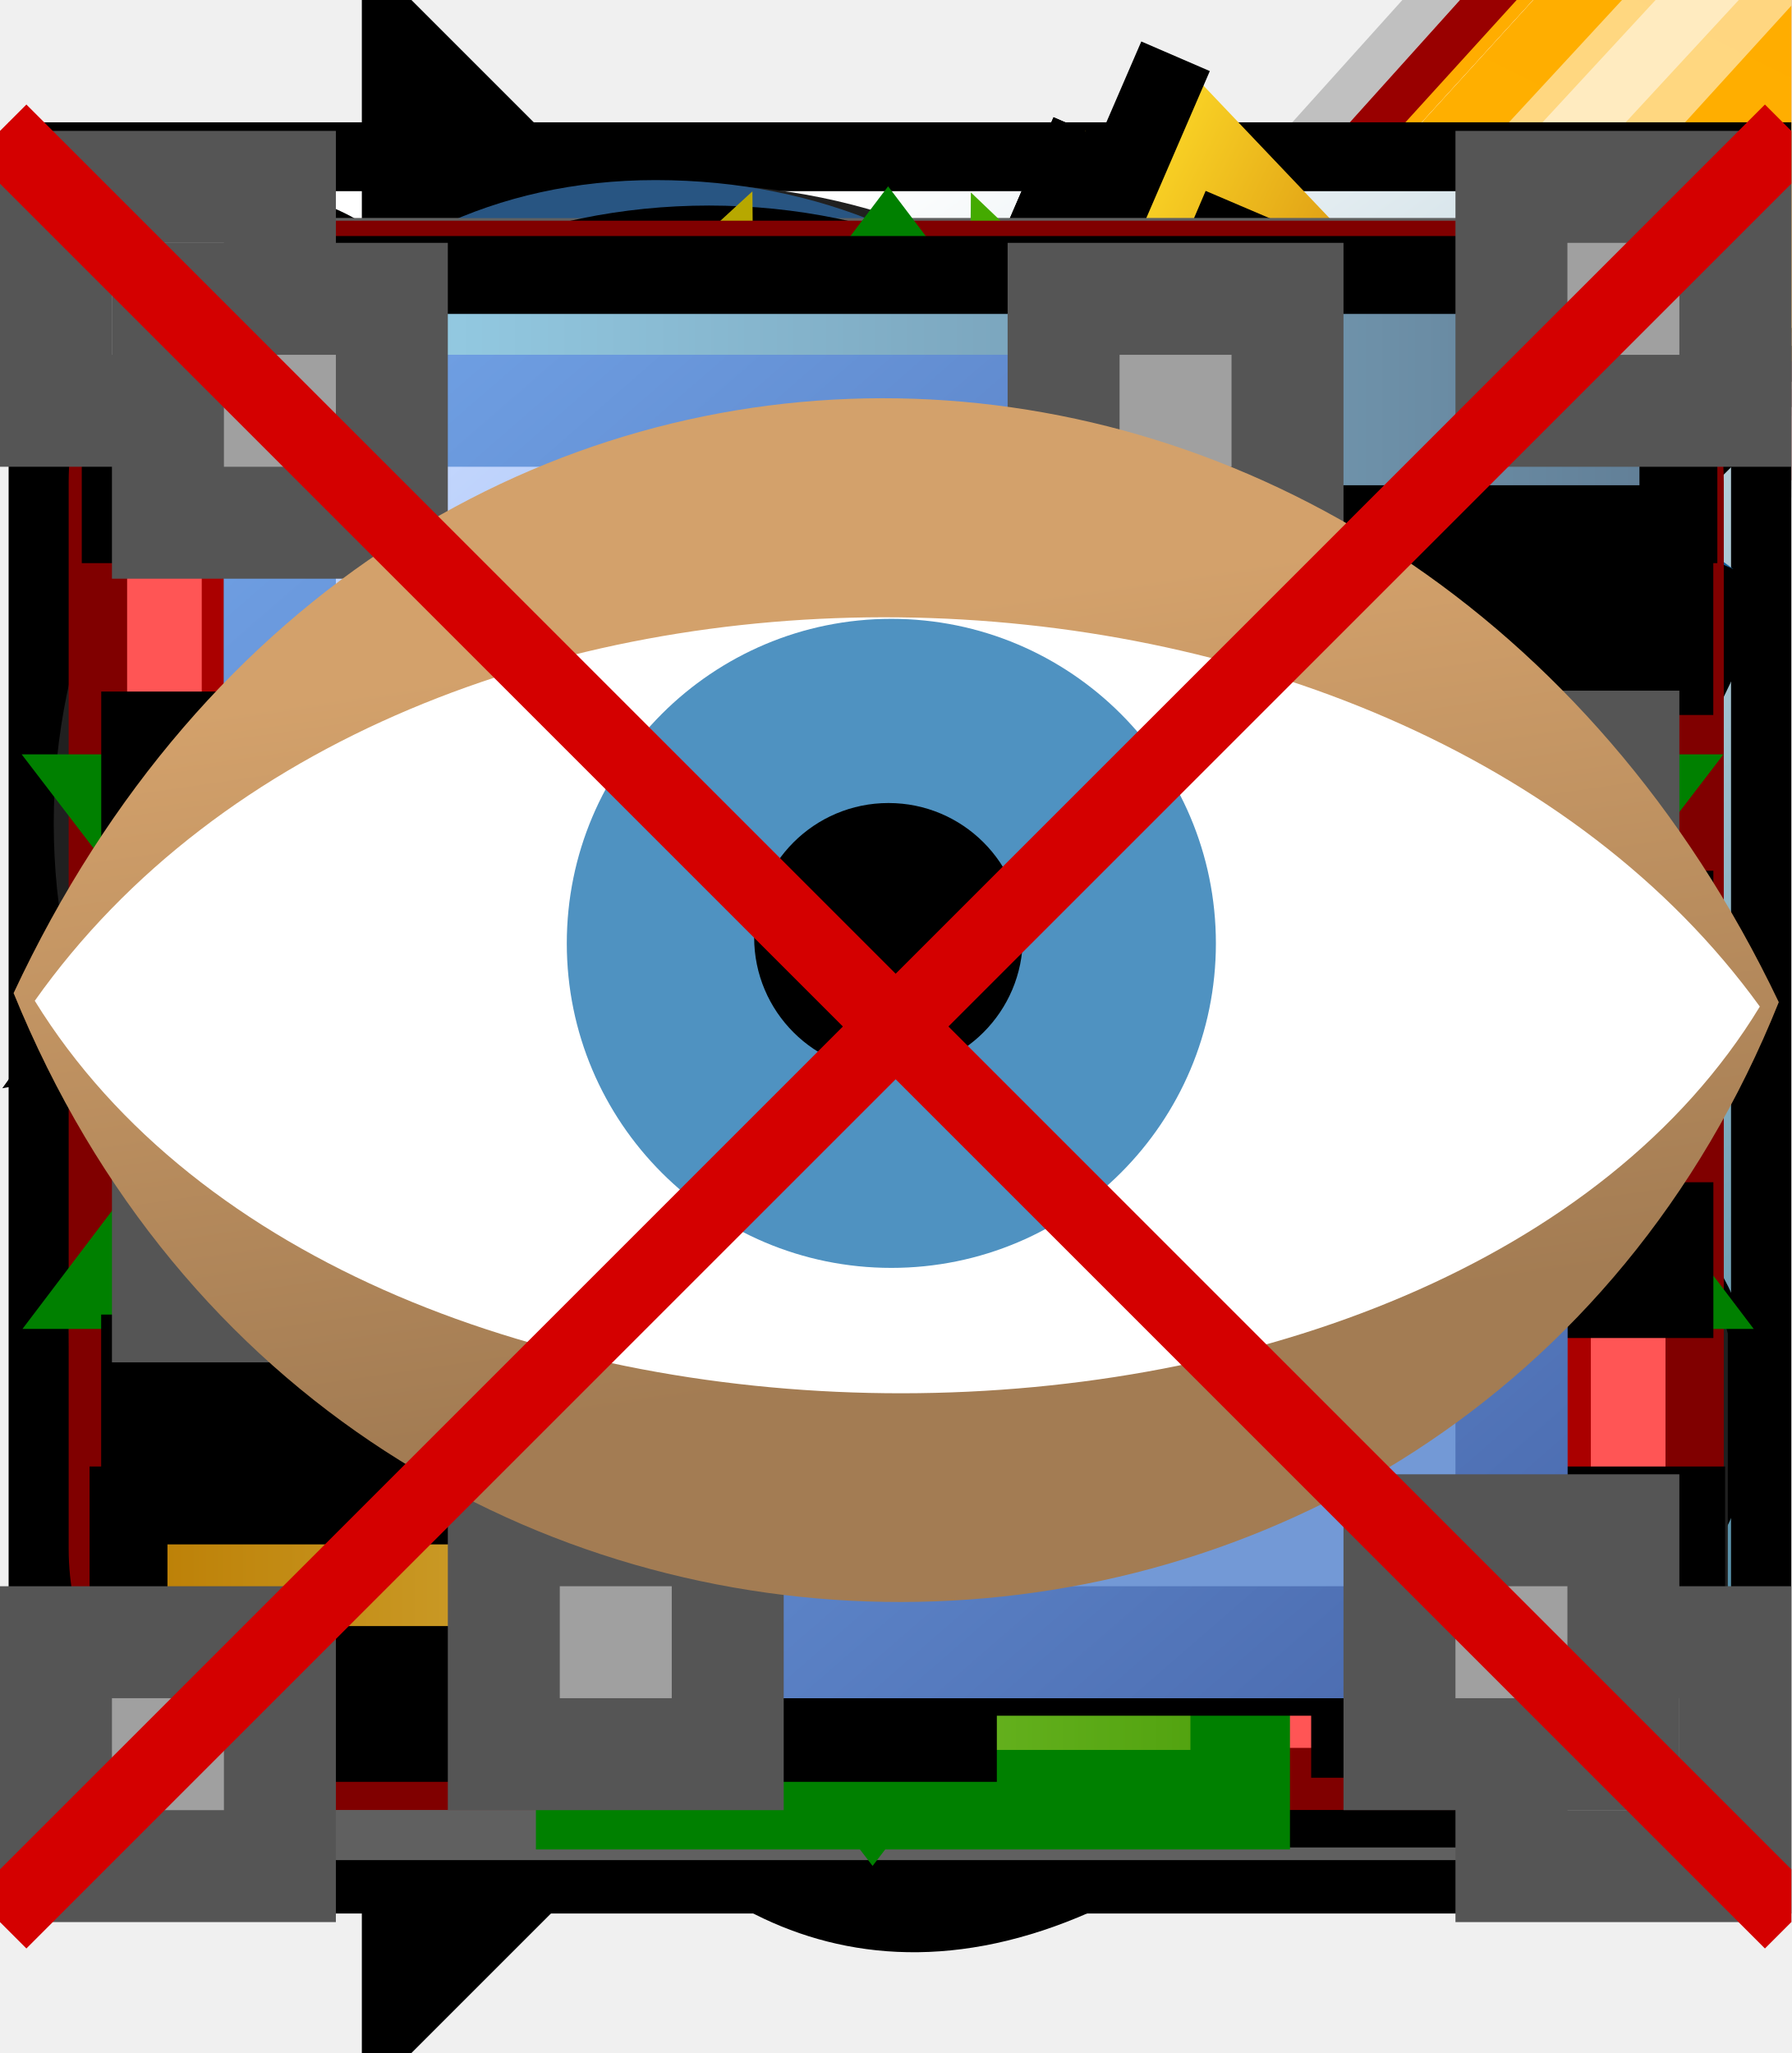
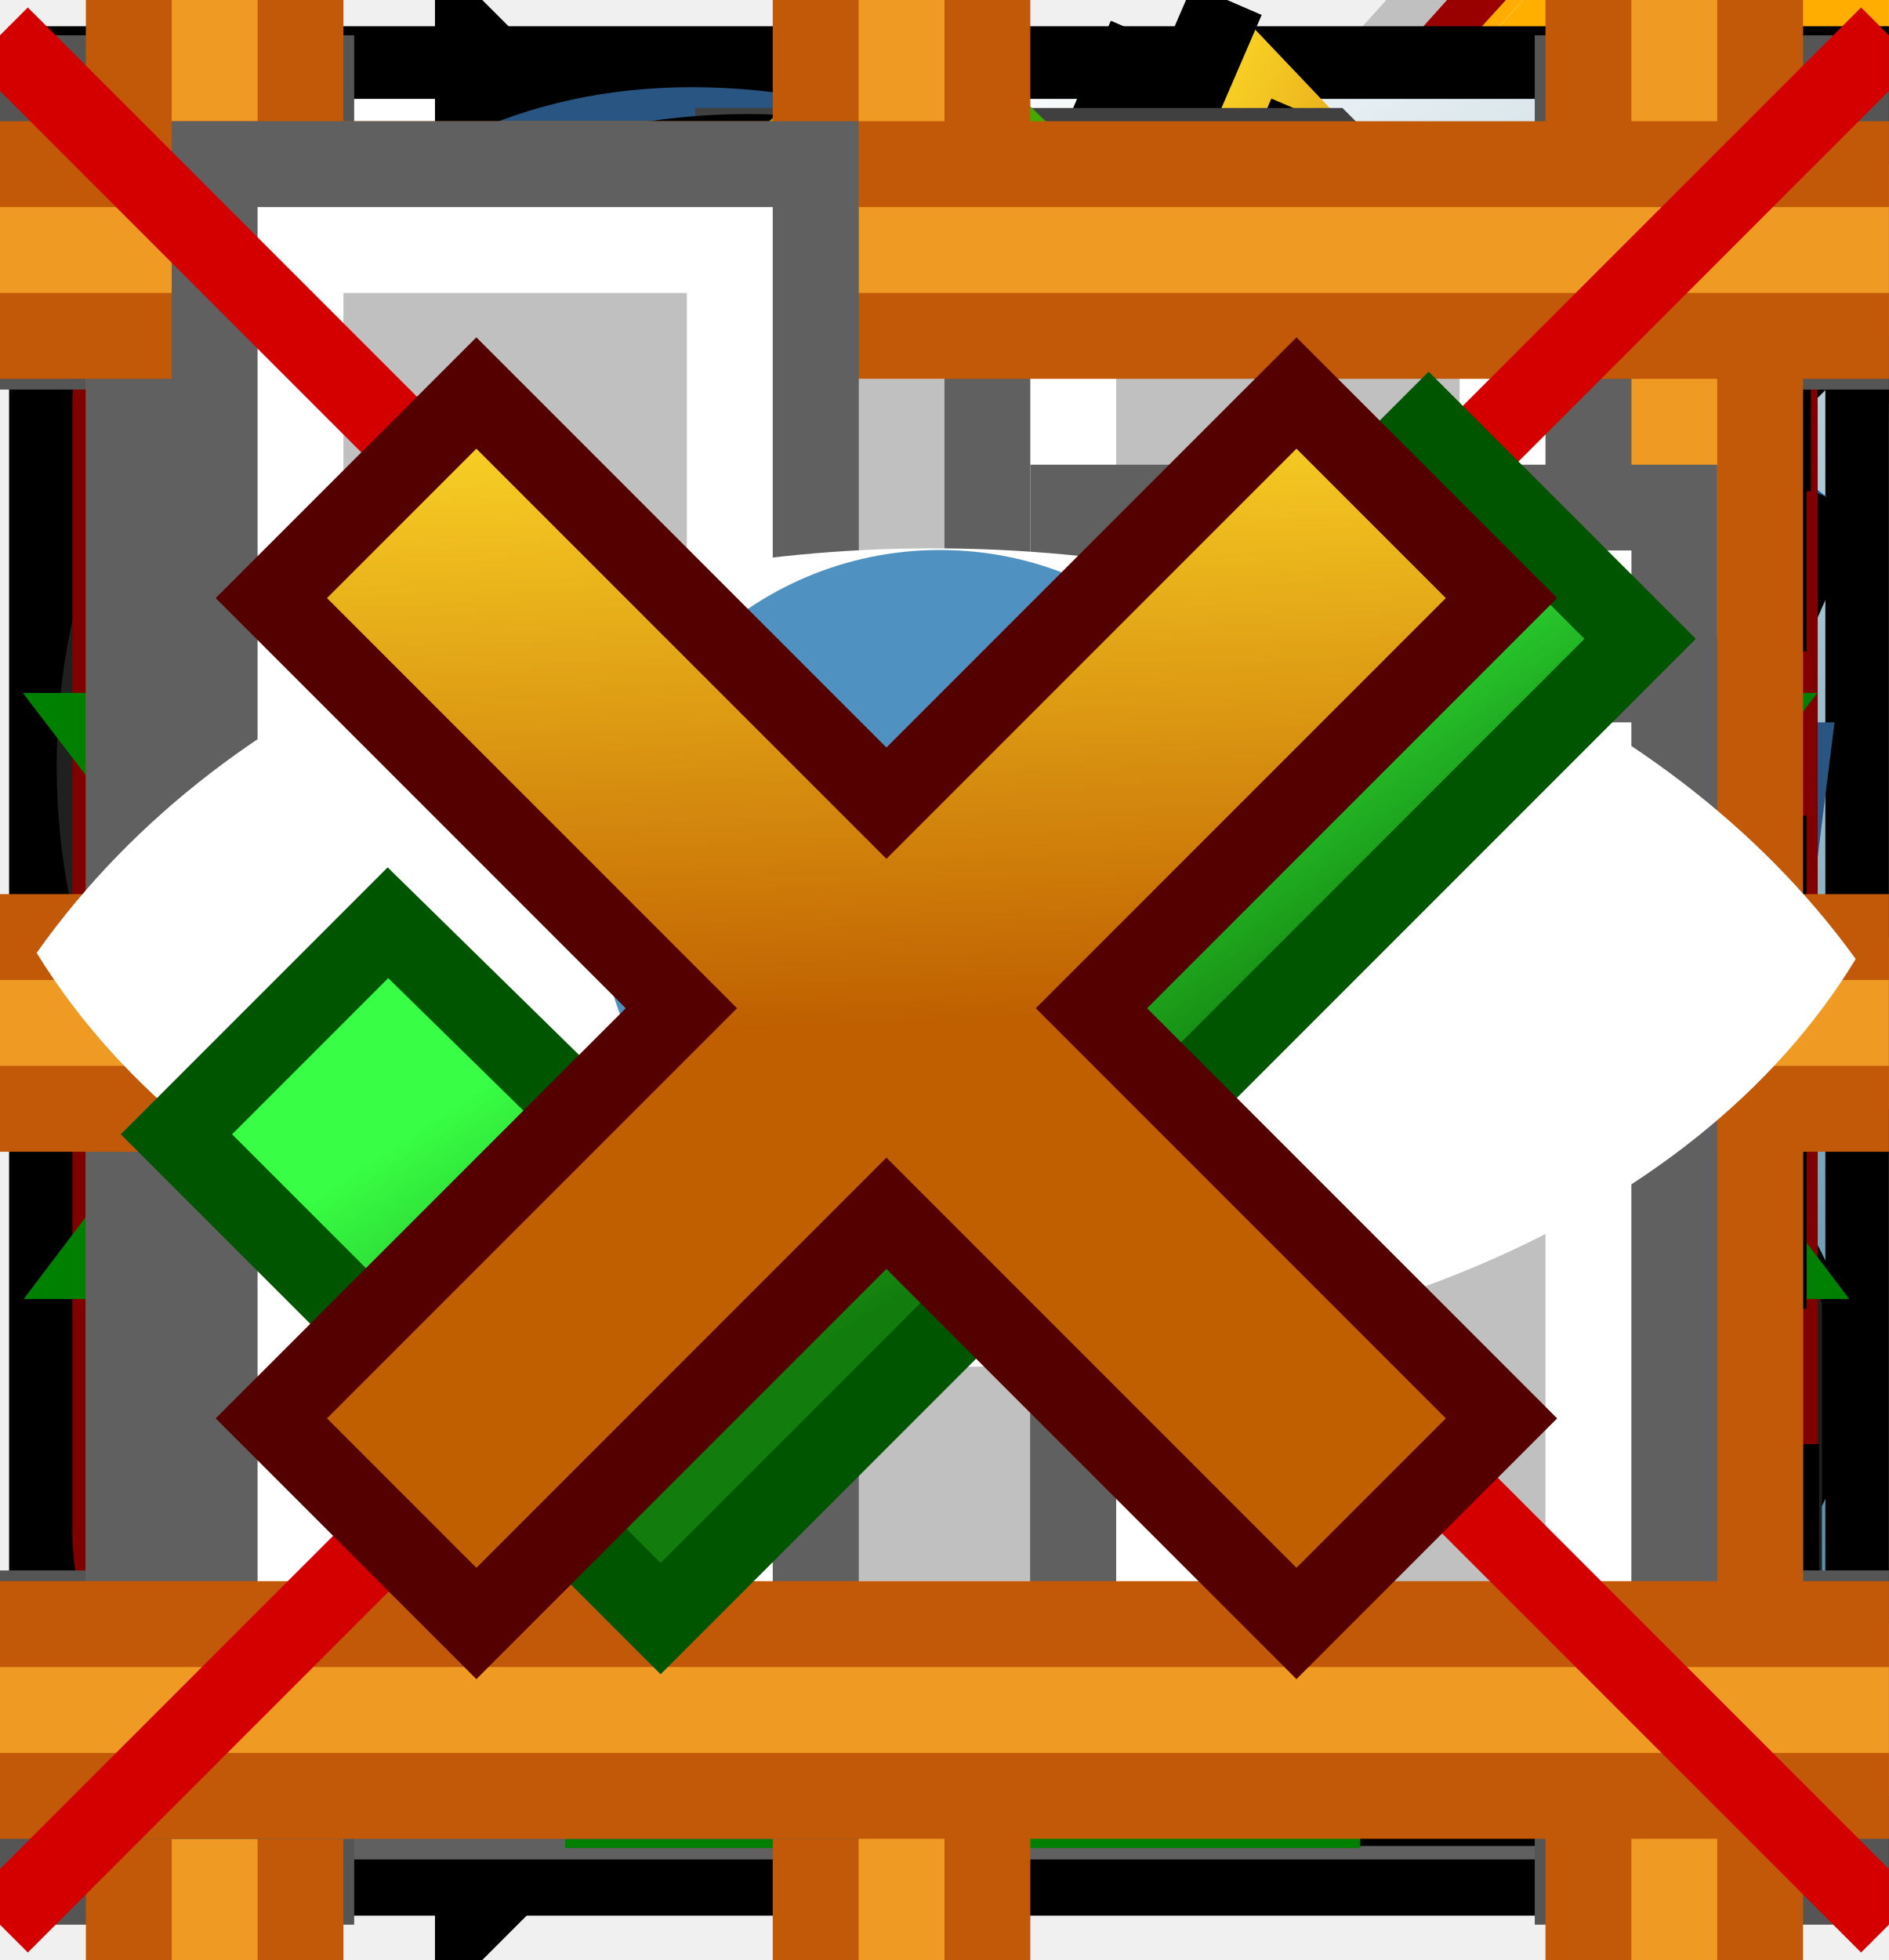
<svg xmlns="http://www.w3.org/2000/svg" xmlns:xlink="http://www.w3.org/1999/xlink">
  <g id="logo">
    <svg version="1.0" id="svg2" x="0px" y="0px" viewBox="0 0 48 48" enable-background="new 0 0 48 48" xml:space="preserve">
      <a id="a32" xlink:href="http://svg-edit.googlecode.com/" xlink:title="SVG-edit, an in-browser vector graphics editor">
        <path id="path3216" fill="#FFFFFF" d="    M30.5,39.3l-6.2,0.5l-4.8,4l-4.8-4l-6.2-0.5L8,33.1l-4-4.8l4-4.8l0.5-6.2l6.2-0.5l4.8-4l4.8,4l6.2,0.5l0.5,6.2l4,4.8l-4,4.8    L30.5,39.3z" />
        <path id="path34" d="M20.6,44.7c2-0.6,3.3-2,3.6-3.9l0.1-0.7l0.4,0.3c2.6,1.9,6.1,1,7.3-1.9c0.7-1.6,0.4-4.1-0.6-4.9    c-0.4-0.3-0.3-0.4,0.5-0.5c5.1-0.7,5.2-8.3,0.2-9.4c-1.1-0.2-1.1-0.2-0.6-0.8c3.2-4.2-2.2-9.7-6.6-6.8l-0.7,0.5l-0.2-1    c-1.2-5-8.7-4.8-9.4,0.3c-0.1,0.8-0.1,0.8-0.7,0.3c-2.4-1.8-6.4-0.6-7.3,2.2c-0.5,1.6-0.2,3.8,0.7,4.6c0.4,0.4,0.4,0.5-0.4,0.6    c-5.3,0.8-5.3,8.8,0,9.5l0.7,0.1l-0.4,0.6c-2.2,3.3,0,7.6,3.9,7.6c1.2,0,2.5-0.4,3-1c0.4-0.4,0.5-0.4,0.5,0.1    C14.7,43.1,18,45.4,20.6,44.7L20.6,44.7z M18,42.1c-1.1-0.8-1.4-2.5-0.7-3.6c0.3-0.4,0.3-0.6,0.3-3.1v-2.7l-1.9,1.9    c-1.5,1.5-1.9,2-1.9,2.3c0,1.6-2.6,2.8-4,1.8C8,37.4,8.4,34.6,10.6,34c0.5-0.1,1-0.5,2.5-2l1.9-1.9l-2.6,0c-2.4,0-2.6,0-3.3,0.4    c-2.9,1.5-5.4-2.4-2.8-4.4c0.8-0.6,2.2-0.6,2.9-0.1c0.5,0.3,0.6,0.3,3.1,0.3h2.6l-1.8-1.8c-1.3-1.3-2-1.9-2.3-1.9    c-2.3-0.5-2.9-3.4-1-4.8c1.3-1,4,0.2,4,1.8c0,0.3,0.4,0.8,1.9,2.2l1.9,1.8l0-2.6c0-2.4,0-2.6-0.3-3c-1.1-1.6,0-3.8,2-4    c2.1-0.2,3.5,1.9,2.5,3.8c-0.4,0.7-0.4,0.9-0.4,3.3l0,2.6l1.8-1.8c1.3-1.3,1.9-2,1.9-2.3c0.5-2.4,3.7-2.9,4.8-0.7    c0.8,1.6,0,3.3-1.7,3.7c-0.5,0.1-1,0.5-2.5,2l-1.8,1.8h2.7c2.4,0,2.7,0,3.1-0.3c1-0.7,2.4-0.5,3.3,0.5c2,2.2-0.9,5.6-3.3,3.9    c-0.4-0.3-0.7-0.3-3.1-0.3h-2.7l1.8,1.8c1.5,1.5,2,1.9,2.5,2c2.9,0.7,2.7,4.9-0.3,5.1c-1.4,0.1-2.8-1.1-2.8-2.3    c0-0.1-0.8-1.1-1.9-2.1l-1.9-1.9l0,2.6c0,2.4,0,2.6,0.4,3.3C23,41.2,20.2,43.7,18,42.1L18,42.1z" />
        <g>
          <g id="g36" transform="matrix(-4.671748,0,0,4.671748,1143.457,-562.7496)">
            <path id="path38" opacity="0.2" enable-background="new    " d="M240.5,126.5c-0.9-2.9-1.1-3.4-1.2-3.5c0,0,0,0,0,0l-6.3-7      c-0.3-0.4-1.1,0-1.7,0.6c-0.6,0.5-1.1,1.3-0.7,1.6l6.3,7l0,0l3,1.4l0.6,0.2L240.5,126.5L240.5,126.5z" />
            <path id="path40" opacity="0.2" enable-background="new    " d="M240.7,126.3c-0.9-2.9-1.1-3.4-1.2-3.5c0,0,0,0,0,0l-6.3-7      c-0.3-0.4-1.1,0-1.7,0.6c-0.6,0.5-1.1,1.3-0.7,1.6l6.3,7l0,0l3,1.4l0.6,0.2L240.7,126.3L240.7,126.3z" />
            <path id="path42" opacity="0.2" enable-background="new    " d="M240.1,126.1c-0.9-2.9-1.1-3.4-1.2-3.5c0,0,0,0,0,0l-6.3-7      c-0.3-0.4-1.1,0-1.7,0.6c-0.6,0.5-1.1,1.3-0.7,1.6l6.3,7l0,0l3,1.4l0.6,0.2L240.1,126.1L240.1,126.1z" />
            <path id="path44" fill="#FFFFFF" d="M240.1,126c-0.9-2.9-1.1-3.4-1.2-3.5c0,0,0,0,0,0l-6.3-7c-0.3-0.4-1.1,0-1.7,0.6      c-0.6,0.5-1.1,1.3-0.7,1.6l6.3,7l0,0l3,1.4l0.6,0.2L240.1,126L240.1,126z" />
            <linearGradient id="path46_1_" gradientUnits="userSpaceOnUse" x1="251.606" y1="30.292" x2="373.06" y2="100.093" gradientTransform="matrix(-7.441159e-02 -0.3663 0.3663 -7.441159e-02 239.8726 211.8456)">
              <stop offset="0" style="stop-color:#990000" />
              <stop offset="1" style="stop-color:#7C0000" />
            </linearGradient>
            <path id="path46" fill="url(#path46_1_)" d="M240.1,126c-0.9-2.9-1.1-3.4-1.2-3.5c0,0,0,0,0,0l-6.3-7c-0.3-0.4-1.1,0-1.7,0.6      c-0.6,0.5-1.1,1.3-0.7,1.6l6.3,7l0,0l3,1.4l0.6,0.2L240.1,126L240.1,126z" />
            <linearGradient id="path48_1_" gradientUnits="userSpaceOnUse" x1="448.951" y1="-141.711" x2="469.889" y2="-162.651" gradientTransform="matrix(0.3734 -1.625768e-02 -1.625768e-02 -0.3734 65.4455 75.4761)">
              <stop offset="0" style="stop-color:#F8F1DC" />
              <stop offset="1" style="stop-color:#D6A84A" />
            </linearGradient>
            <path id="path48" fill="url(#path48_1_)" d="M238.5,122.6l1.1,3.1l-2.9-1.4l0,0c0,0,0,0-0.1,0l0,0l-6-6.7l0,0      c-0.2-0.2,0.1-0.7,0.6-1.2c0.5-0.5,1.1-0.7,1.2-0.5L238.5,122.6L238.5,122.6L238.5,122.6z" />
            <linearGradient id="path50_1_" gradientUnits="userSpaceOnUse" x1="473.214" y1="-2.063" x2="545.722" y2="-163.041" gradientTransform="matrix(-0.3737 0 0 -0.3737 407.2458 109.9867)">
              <stop offset="0" style="stop-color:#FFA700" />
              <stop offset="0.775" style="stop-color:#FFD700" />
              <stop offset="1" style="stop-color:#FF794B" />
            </linearGradient>
            <path id="path50" fill="url(#path50_1_)" d="M237.1,124.4c0.2,0,0.4-0.1,0.6-0.3c0.1-0.1,0.3-0.2,0.4-0.3      c0.1-0.1,0.2-0.2,0.3-0.3c0.2-0.2,0.3-0.4,0.3-0.6l-0.1-0.3l0-0.1l-6-6.6c0,0.2-0.1,0.5-0.3,0.8c-0.1,0.1-0.2,0.2-0.3,0.3      c-0.1,0.1-0.3,0.2-0.4,0.3c-0.4,0.2-0.7,0.3-0.8,0.2l0,0l6,6.7l0,0c0,0,0,0,0.1,0l0,0L237.1,124.4L237.1,124.4z" />
            <path id="path52" fill="#FFFFFF" d="M230.6,117.5c0.1,0.1,0.5,0.1,0.9-0.2c0.1-0.1,0.3-0.2,0.4-0.3c0.1-0.1,0.2-0.2,0.3-0.3      c0.3-0.4,0.4-0.7,0.3-0.8l0,0l6.1,6.7c0.1,0.2,0,0.5-0.3,0.8c-0.1,0.1-0.2,0.2-0.3,0.3c-0.1,0.1-0.3,0.2-0.4,0.3      c-0.4,0.2-0.7,0.3-0.9,0.2c0,0-0.2-0.2-0.2-0.2L230.6,117.5L230.6,117.5L230.6,117.5z" />
            <path id="path54" fill="#FFFFFF" d="M231.2,116.4c0.5-0.5,1.1-0.7,1.2-0.5l1.4,1.5l0.1,2.1l-1.4,0.1l-1.8-2l0,0      C230.5,117.3,230.7,116.8,231.2,116.4L231.2,116.4z" />
            <path id="path56" fill="#FFFFFF" d="M230.6,117.5c0.1,0.1,0.5,0.1,0.9-0.2c0.1-0.1,0.3-0.2,0.4-0.3c0.1-0.1,0.2-0.2,0.3-0.3      c0.3-0.4,0.4-0.7,0.3-0.8l0,0l6.1,6.7c0.1,0.2,0,0.5-0.3,0.8c-0.1,0.1-0.2,0.2-0.3,0.3c-0.1,0.1-0.3,0.2-0.4,0.3      c-0.4,0.2-0.7,0.3-0.9,0.2c0,0-0.2-0.2-0.2-0.2L230.6,117.5L230.6,117.5L230.6,117.5z" />
            <linearGradient id="path58_1_" gradientUnits="userSpaceOnUse" x1="440.489" y1="-131.096" x2="451.617" y2="-117.835" gradientTransform="matrix(0.3734 -1.625768e-02 -1.625768e-02 -0.3734 65.4455 75.4761)">
              <stop offset="0" style="stop-color:#FFC957" />
              <stop offset="1" style="stop-color:#FF6D00" />
            </linearGradient>
            <path id="path58" fill="url(#path58_1_)" d="M231.2,116.4c0.5-0.5,1.1-0.7,1.2-0.5l1.4,1.5l0.1,2.1l-1.4,0.1l-1.8-2l0,0      C230.5,117.3,230.7,116.8,231.2,116.4L231.2,116.4z" />
            <linearGradient id="path60_1_" gradientUnits="userSpaceOnUse" x1="454.404" y1="-122.501" x2="501.177" y2="-226.344" gradientTransform="matrix(0.3734 -1.625768e-02 -1.625768e-02 -0.3734 65.4455 75.4761)">
              <stop offset="0" style="stop-color:#FFA700" />
              <stop offset="0.775" style="stop-color:#FFD700" />
              <stop offset="1" style="stop-color:#FF9200" />
            </linearGradient>
            <path id="path60" fill="url(#path60_1_)" d="M230.6,117.5c0.1,0.1,0.5,0.1,0.9-0.2c0.1-0.1,0.3-0.2,0.4-0.3      c0.1-0.1,0.2-0.2,0.3-0.3c0.3-0.4,0.4-0.7,0.3-0.8l0,0l6.1,6.7c0.1,0.2,0,0.5-0.3,0.8c-0.1,0.1-0.2,0.2-0.3,0.3      c-0.1,0.1-0.3,0.2-0.4,0.3c-0.4,0.2-0.7,0.3-0.9,0.2c0,0-0.2-0.2-0.2-0.2L230.6,117.5L230.6,117.5L230.6,117.5z" />
            <linearGradient id="path62_1_" gradientUnits="userSpaceOnUse" x1="472.625" y1="-26.964" x2="549.367" y2="-26.964" gradientTransform="matrix(-0.3737 0 0 -0.3737 407.2458 109.9867)">
              <stop offset="0" style="stop-color:#7D7D99" />
              <stop offset="0.18" style="stop-color:#B1B1C5" />
              <stop offset="0.373" style="stop-color:#BCBCC8" />
              <stop offset="0.682" style="stop-color:#C8C8CB" />
              <stop offset="1" style="stop-color:#CCCCCC" />
            </linearGradient>
            <path id="path62" fill="url(#path62_1_)" d="M231.1,118.1c0,0,0.5,0,0.9-0.3c0.1-0.1,0.3-0.2,0.4-0.3c0.1-0.1,0.2-0.2,0.3-0.3      c0.2-0.3,0.4-0.6,0.3-0.7l-0.5-0.6l0,0c0.1,0.2,0,0.5-0.3,0.8c-0.1,0.1-0.2,0.2-0.3,0.3c-0.1,0.1-0.3,0.2-0.4,0.3      c-0.4,0.2-0.7,0.3-0.9,0.2l0,0l5.9,6.5c0,0,0.1,0.2,0.2,0.2c0,0,0.1,0.1,0.1,0.1L231.1,118.1L231.1,118.1z" />
            <path id="path64" fill="#003333" d="M238.9,124.8c-0.1,0.1-0.3,0.2-0.4,0.3l1.1,0.5l-0.4-1.1C239.1,124.7,239,124.8,238.9,124.8z      " />
            <path id="path66" opacity="0.5" fill="#FFFFFF" enable-background="new    " d="M238.2,123.4l-6.1-6.6c0,0,0,0,0,0      c0.1-0.1,0.2-0.3,0.3-0.4l6.1,6.6C238.4,123.1,238.4,123.2,238.2,123.4L238.2,123.4z" />
            <path id="path68" opacity="0.5" fill="#FFFFFF" enable-background="new    " d="M232.2,116.7c0.1-0.1,0.1-0.1,0.1-0.2l6.1,6.6      c0,0.1-0.1,0.2-0.2,0.3c-0.1,0.1-0.1,0.1-0.2,0.2l-6.1-6.7C232,116.9,232.1,116.8,232.2,116.7L232.2,116.7z" />
          </g>
        </g>
      </a>
    </svg>
  </g>
  <g id="select">
    <svg viewBox="0 0 24 24">
      <g>
        <path stroke="#ffffff" fill="#000000" id="svg_13" d="m7.382,2.469l0.075,17.033l3.301,-2.626l2.626,5.628l4.201,-2.626l-3.301,-4.802l4.576,-0.375l-11.478,-12.23z" />
      </g>
    </svg>
  </g>
  <g id="square">
    <svg viewBox="0 0 24 24">
      <defs>
        <linearGradient id="svg_2" x1="0.363" y1="0.102" x2="1" y2="1">
          <stop offset="0" stop-color="#ffffff" stop-opacity="1" />
          <stop offset="1" stop-color="#3b7e9b" stop-opacity="1" />
        </linearGradient>
      </defs>
      <g>
        <rect x="1.5" y="1.5" width="20" height="20" id="svg_1" fill="url(#svg_2)" stroke="#000000" />
      </g>
    </svg>
  </g>
  <g id="rect">
    <svg viewBox="0 0 24 24">
      <defs>
        <linearGradient y2="1" x2="1" y1="0.102" x1="0.363" id="svg_2">
          <stop stop-opacity="1" stop-color="#ffffff" offset="0" />
          <stop stop-opacity="1" stop-color="#3b7e9b" offset="1" />
        </linearGradient>
      </defs>
      <g>
        <rect transform="matrix(1, 0, 0, 1, 0, 0)" stroke="#000000" fill="url(#svg_2)" id="svg_1" height="10" width="20" y="6.5" x="1.5" />
      </g>
    </svg>
  </g>
  <g id="fh_rect">
    <svg viewBox="0 0 52 52">
      <defs>
        <linearGradient y2="1" x2="1" y1="0.102" x1="0.363" id="svg_2">
          <stop stop-opacity="1" stop-color="#ffffff" offset="0" />
          <stop stop-opacity="1" stop-color="#3b7e9b" offset="1" />
        </linearGradient>
        <linearGradient y2="0.395" x2="0.613" y1="0.109" x1="0.305" id="svg_9">
          <stop stop-opacity="1" stop-color="#f9d225" offset="0" />
          <stop stop-opacity="1" stop-color="#bf5f00" offset="1" />
        </linearGradient>
      </defs>
      <g>
        <rect stroke="#000000" stroke-width="2" fill="url(#svg_2)" id="svg_1" height="50" width="50" y="0.75" x="1.25" />
        <path stroke-width="2" stroke="#000000" fill="url(#svg_9)" id="svg_2" d="m31.5,0l-8.75,20.25l0.75,24l16.5,-16.5l6,-12.5" />
        <path stroke-width="2" stroke="#000000" fill="#fce0a9" id="svg_10" d="m39.5,28.5c-2,-9.25 -10.25,-11.75 -17,-7.438l0.484,24.441z" />
        <path id="svg_11" stroke-width="2" stroke="#000000" fill="#000000" d="m26.932,41.175c-0.449,-2.351 -2.302,-2.987 -3.818,-1.891l0.109,6.213z" />
      </g>
    </svg>
  </g>
  <g id="circle">
    <svg viewBox="0 0 54 54" id="svgzoom">
      <defs>
        <linearGradient y2="1.0" x2="1.0" y1="0.188" x1="0.172" id="svg_4">
          <stop stop-opacity="1" stop-color="#ffffff" offset="0.0" />
          <stop stop-opacity="1" stop-color="#ff6666" offset="1.0" />
        </linearGradient>
      </defs>
      <g>
        <circle stroke-opacity="1" fill-opacity="1" stroke-width="2" stroke="#000000" fill="url(#svg_4)" id="svg_1" r="23" cy="27" cx="27" />
      </g>
    </svg>
  </g>
  <g id="ellipse">
    <svg viewBox="0 0 54 54" id="svgzoom">
      <defs>
        <linearGradient y2="1.0" x2="1.0" y1="0.188" x1="0.172" id="svg_4">
          <stop stop-opacity="1" stop-color="#ffffff" offset="0.0" />
          <stop stop-opacity="1" stop-color="#ff6666" offset="1.0" />
        </linearGradient>
      </defs>
      <g>
        <ellipse stroke-opacity="1" fill-opacity="1" stroke-width="2" stroke="#000000" fill="url(#svg_4)" id="svg_1" rx="23" ry="12" cy="27" cx="27" />
      </g>
    </svg>
  </g>
  <g id="fh_ellipse">
    <svg viewBox="0 0 52 52">
      <defs>
        <linearGradient id="svg_9" x1="0.305" y1="0.109" x2="0.613" y2="0.395">
          <stop offset="0" stop-color="#f9d225" stop-opacity="1" />
          <stop offset="1" stop-color="#bf5f00" stop-opacity="1" />
        </linearGradient>
        <linearGradient id="svg_4" x1="0.172" y1="0.188" x2="1" y2="1">
          <stop offset="0" stop-color="#ffffff" stop-opacity="1" />
          <stop offset="1" stop-color="#ff6666" stop-opacity="1" />
        </linearGradient>
      </defs>
      <g>
        <ellipse stroke-width="2" stroke="#000000" fill="url(#svg_4)" id="svg_1" rx="23" ry="12" cy="37" cx="27" />
        <path d="m31.5,0l-8.75,20.25l0.75,24l16.5,-16.5l6,-12.5" id="svg_2" fill="url(#svg_9)" stroke="#000000" stroke-width="2" />
        <path d="m39.5,28.5c-2,-9.25 -10.25,-11.75 -17,-7.438l0.484,24.441z" id="svg_10" fill="#fce0a9" stroke="#000000" stroke-width="2" />
        <path d="m26.932,41.175c-0.449,-2.351 -2.302,-2.987 -3.818,-1.891l0.109,6.213z" fill="#000000" stroke="#000000" stroke-width="2" id="svg_11" />
      </g>
    </svg>
  </g>
  <g id="pencil">
    <svg id="svgzoom" viewBox="0 0 48 52">
      <defs>
        <linearGradient id="svg_9" x1="0.305" y1="0.109" x2="0.613" y2="0.395">
          <stop offset="0.0" stop-color="#f9d225" stop-opacity="1" />
          <stop offset="1.0" stop-color="#bf5f00" stop-opacity="1" />
        </linearGradient>
      </defs>
      <path d="M31.5,0 l-8.75,20.25 l0.75,24 l16.5,-16.5 l6,-12.5" id="svg_2" fill="url(#svg_9)" stroke="#000000" stroke-width="2" fill-opacity="1" stroke-opacity="1" />
      <path d="M39.5,28.5 c-2,-9.25 -10.25,-11.75 -17,-7.438 l0.484,24.441z" id="svg_10" fill="#fce0a9" stroke="#000000" stroke-width="2" fill-opacity="1" stroke-opacity="1" />
      <path d="M26.932,41.175 c-0.449,-2.351 -2.302,-2.987 -3.818,-1.891 l0.109,6.213z" fill="#000000" stroke="#000000" stroke-width="2" fill-opacity="1" stroke-opacity="1" id="svg_11" />
      <path d="M2.313,4.62 c12.5,-1.689 10.473,7.095 0,21.622 c22.973,-4.054 12.162,5.405 12.162,13.176 c-0.338,4.054 8.784,21.959 26.014,-1.351" id="svg_12" fill="none" stroke="#000000" stroke-width="2" fill-opacity="1" stroke-opacity="1" />
    </svg>
  </g>
  <g id="pen">
    <svg viewBox="0 0 24 24">
      <defs>
        <linearGradient id="svg_16" x1="0.465" y1="0.156" x2="0.938" y2="0.395">
          <stop offset="0" stop-color="#f2feff" stop-opacity="1" />
          <stop offset="1" stop-color="#14609b" stop-opacity="1" />
        </linearGradient>
        <linearGradient id="svg_19" x1="0.184" y1="0.262" x2="0.777" y2="0.566">
          <stop offset="0" stop-color="#ffffff" stop-opacity="1" />
          <stop offset="1" stop-color="#fce564" stop-opacity="1" />
        </linearGradient>
      </defs>
      <g>
        <line x1="0.998" y1="1.491" x2="12.977" y2="21.141" id="svg_5" stroke="#000000" fill="none" />
        <path d="m14.053,13.687l-1.465,7.526l4.038,-6.326" id="svg_6" fill="#a0a0a0" stroke="#000000" />
        <path d="m13.612,10.266c-0.386,1.053 -0.607,2.403 -0.504,3.125l4.335,1.815c0.462,-0.308 1.613,-1.714 1.613,-2.52" id="svg_7" fill="url(#svg_19)" stroke="#000000" />
        <path d="m16.613,1l-3.673,8.602l7.103,3.473l3.178,-7.205" id="svg_8" fill="url(#svg_16)" stroke="#000000" />
      </g>
    </svg>
  </g>
  <g id="text">
    <svg id="svgzoom" viewBox="0 0 158 128">
      <g>
        <text x="58" y="120" id="svg_1" fill="#000000" stroke="#000000" stroke-width="0" font-size="120pt" font-family="sans-serif" text-anchor="middle" fill-opacity="1" stroke-opacity="1" font-weight="bold">A</text>
        <line x1="136" y1="7" x2="136" y2="121" id="svg_2" stroke="#000000" fill="none" fill-opacity="1" stroke-opacity="1" stroke-width="5" />
        <line x1="120" y1="4" x2="152" y2="4" id="svg_3" stroke="#000000" stroke-width="5" fill="none" fill-opacity="1" stroke-opacity="1" />
      </g>
      <line x1="120" y1="124" x2="152" y2="124" stroke="#000000" stroke-width="5" fill="none" fill-opacity="1" stroke-opacity="1" id="svg_4" />
    </svg>
  </g>
  <g id="path">
    <svg viewBox="0 0 124 124">
      <defs>
        <linearGradient y2="1" x2="1" y1="0.281" x1="0.336" id="svg_4">
          <stop stop-opacity="1" stop-color="#ffffff" offset="0" />
          <stop stop-opacity="1" stop-color="#33a533" offset="1" />
        </linearGradient>
      </defs>
      <g>
        <path stroke-dasharray="null" stroke-width="4" stroke="#000000" fill="url(#svg_4)" id="svg_1" d="m6,103l55,-87c85,33.64 -26,37.12 55,87l-110,0z" />
      </g>
    </svg>
  </g>
  <g id="image">
    <svg viewBox="0 0 24 24">
      <defs>
        <linearGradient y2="1" x2="1" y1="0" x1="1" id="svg_25">
          <stop stop-opacity="1" stop-color="#10284c" offset="0" />
          <stop stop-opacity="1" stop-color="#5374ad" offset="1" />
        </linearGradient>
        <linearGradient y2="0.758" x2="0.996" y1="0" x1="1" id="svg_23">
          <stop stop-opacity="1" stop-color="#162e84" offset="0" />
          <stop stop-opacity="1" stop-color="#97c4ef" offset="1" />
        </linearGradient>
      </defs>
      <g>
        <rect x="1" y="3.833" width="22" height="17" id="svg_18" fill="#202020" stroke="#ffffff" stroke-width="0" />
        <rect stroke-width="1.2" stroke="#ffffff" fill="#232947" id="svg_15" height="14" width="19" y="5.333" x="2.5" />
        <rect fill="url(#svg_23)" id="svg_20" height="7.022" width="15.964" y="6.727" x="4" />
        <rect fill="url(#svg_25)" id="svg_24" height="4.024" width="15.963" y="13.775" x="4" />
        <circle fill="#ffffad" id="svg_26" r="1.833" cy="9.82" cx="7.133" />
        <path d="m14.57,13.775l0.702,-4.853l-3.129,4.853l2.427,0z" id="svg_14" fill="#404040" stroke="#000000" stroke-width="0" />
        <path d="m15.272,8.985c2.746,0.064 2.427,4.215 -0.639,4.853c0.702,-1.277 1.66,-3.64 0.639,-4.853z" id="svg_17" fill="#404040" stroke="#000000" stroke-width="0" />
      </g>
    </svg>
  </g>
  <g id="zoom">
    <svg viewBox="0 0 150 150">
      <defs>
        <linearGradient id="svg_30" x1="0" y1="0" x2="1" y2="0">
          <stop offset="0" stop-color="#d3d3d3" stop-opacity="1" />
          <stop offset="1" stop-color="#424242" stop-opacity="1" />
        </linearGradient>
      </defs>
      <g>
        <path d="m107.148,101.035l-0.648,43.965c5.009,4.721 14.008,5.272 19,0l-0.317,-44.16l-9.615,-19.84l-8.42,20.035z" id="svg_29" fill="url(#svg_30)" stroke="#202020" stroke-width="2" transform="rotate(-45, 116, 114)" />
        <circle cx="58" cy="58" r="51" id="svg_22" fill="#c0c0c0" stroke="#202020" stroke-width="5" />
        <circle cx="58" cy="58" r="43" id="svg_27" fill="#aaccff" stroke="#202020" stroke-width="0" />
        <path d="m15.686,61.465c38.14,17.674 48.14,15.349 85.116,-0.465c1.395,18.605 -19.302,41.86 -42.791,40.93c-21.628,-0.93 -42.791,-21.86 -42.326,-40.465z" id="svg_28" fill="#8cbaff" stroke="#202020" stroke-width="0" />
      </g>
    </svg>
  </g>
  <g id="arrow_right">
    <svg viewBox="0 0 25 50">
      <path stroke="#000000" fill="#000000" d="m0,0l0,50l25,-25l-25,-25z" />
    </svg>
  </g>
  <g id="arrow_down">
    <svg viewBox="0 0 50 40">
      <path transform="rotate(90, 26, 13)" d="m14,-12l0,50l25,-25l-25,-25z" fill="#000000" stroke="#000000" />
    </svg>
  </g>
  <g id="new_image">
    <svg viewBox="0 0 24 24">
      <g>
        <rect x="2.428" y="1.669" width="18" height="21" id="svg_55" fill="#eaeaea" stroke="#606060" />
        <circle stroke-width="0" stroke="#a0a0a0" fill="#fff175" id="svg_65" r="3.833" cy="6.248" cx="19.168" />
      </g>
    </svg>
  </g>
  <g id="save">
    <svg viewBox="0 0 24 24">
      <defs>
        <linearGradient y2="0" x2="1" y1="0" x1="0" id="svg_41">
          <stop stop-opacity="1" stop-color="#727272" offset="0" />
          <stop stop-opacity="1" stop-color="#d6d6d6" offset="1" />
        </linearGradient>
        <linearGradient y2="0.875" x2="0.215" y1="0.004" x1="0.043" id="svg_46">
          <stop stop-opacity="1" stop-color="#81bbf4" offset="0" />
          <stop stop-opacity="1" stop-color="#376eb7" offset="1" />
        </linearGradient>
      </defs>
      <g>
        <g id="svg_44">
          <path stroke="#202020" fill="#e0e0e0" id="svg_21" d="m1.517,22.346l21.132,-0.101l0,-6.067l-2.629,-9.808l-16.279,0.101l-2.326,9.201l0.101,6.673z" />
          <rect stroke="#efefef" fill="url(#svg_41)" id="svg_32" height="4.751" width="19.21" y="16.582" x="2.427" />
          <path stroke="#ffffff" fill="#c0c0c0" id="svg_42" d="m4.55,11.122l0.708,-2.831l13.043,0l0.708,3.134c-0.708,2.528 -4.045,3.842 -7.179,3.842c-2.73,0 -6.37,-1.416 -7.28,-4.146z" />
        </g>
        <path stroke="#285582" fill="url(#svg_46)" id="svg_45" d="m7.143,9.749l5.212,5.792l5.502,-5.888l-2.51,-0.097l0,-2.799c0,-2.317 -2.317,-5.598 -6.564,-5.598c-4.054,0 -6.274,3.378 -6.564,6.757c0.483,-1.544 2.703,-4.537 4.44,-4.44c2.124,-0.097 2.799,1.641 2.799,3.378l0.097,2.799l-2.413,0.097z" />
      </g>
    </svg>
  </g>
+   <g id="open">
+     <svg viewBox="0 0 22 22">
+       <defs>
+         <linearGradient y2="0.914" x2="0.652" y1="0.141" x1="0.426" id="svg_76">
+           <stop stop-opacity="1" stop-color="#81bbf4" offset="0" />
+           <stop stop-opacity="1" stop-color="#376eb7" offset="1" />
+         </linearGradient>
+       </defs>
+       <g>
+         <rect x="1.65" y="3.75" width="9.8" height="16.727" id="svg_98" fill="#c0c0c0" stroke="#606060" />
+         <rect stroke-width="0" stroke="#606060" fill="#a0a0a0" id="svg_88" height="14.175" width="6.396" y="4.976" x="2.895" />
+         <path d="m18.626,4.544l0,6.914l-9.94,0l-0.086,-10.112l6.828,0l3.198,3.198z" id="svg_99" fill="#e0e0e0" stroke="#404040" />
+         <path d="m2.95,20.536l1.65,-12.036l16.2,0l-1.5,12l-16.35,0.036z" id="svg_97" fill="url(#svg_76)" stroke="#285582" />
+         <line fill="none" stroke="#606060" id="svg_89" y2="4.284" x2="13.959" y1="4.284" x1="10.328" />
+         <line fill="none" stroke="#606060" id="svg_91" y2="6.532" x2="14.823" y1="6.532" x1="10.328" />
+         <path stroke-width="0" stroke="#606060" fill="#ffffff" id="svg_100" d="m15.259,1.951l-0.004,2.852l2.896,0l-2.892,-2.852z" />
+       </g>
+     </svg>
+   </g>
  <g id="docprops">
    <svg viewBox="0 0 24 24">
      <defs>
        <linearGradient y2="1" x2="1" y1="0.5" x1="1" id="svg_53">
          <stop stop-opacity="1" stop-color="#606060" offset="0" />
          <stop stop-opacity="0" stop-color="#5e5e5e" offset="1" />
        </linearGradient>
      </defs>
      <g>
        <rect stroke="#606060" fill="#eaeaea" id="svg_55" height="21" width="18" y="1.669" x="2.428" />
        <line fill="none" stroke="#a0a0a0" id="svg_56" y2="4.378" x2="14.89" y1="4.378" x1="6.696" />
        <line fill="none" stroke="#a0a0a0" id="svg_57" y2="7.108" x2="12.92" y1="7.108" x1="6.695" />
        <line fill="none" stroke="#a0a0a0" id="svg_58" y2="9.842" x2="15.647" y1="9.842" x1="6.694" />
        <line fill="none" stroke="#a0a0a0" id="svg_59" y2="12.366" x2="13.218" y1="12.366" x1="6.697" />
        <line fill="none" stroke="#a0a0a0" id="svg_60" y2="15.065" x2="14.436" y1="15.065" x1="6.697" />
        <line fill="none" stroke="#a0a0a0" id="svg_61" y2="17.842" x2="13.37" y1="17.842" x1="6.697" />
        <g id="svg_54">
          <path transform="rotate(-45, 12.5448, 11.7085)" stroke-width="0" stroke="#000000" fill="#606060" id="svg_31" d="m11.243,8.739l0,2.8l2.535,0.078l0,-2.955c1.781,0.078 2.261,1.4 2.124,2.955c-0.069,1.633 -1.302,3.5 -3.494,3.266c-2.192,-0.311 -2.878,-1.4 -3.152,-2.722c-0.274,-1.4 0.411,-3.344 1.987,-3.422z" />
          <rect opacity="0.95" transform="rotate(-45, 16.2485, 15.1732)" stroke-width="0" stroke="#000000" fill="url(#svg_53)" id="svg_50" height="4.854" width="2.58" y="12.746" x="15.04" />
        </g>
      </g>
    </svg>
  </g>
  <g id="source">
    <svg viewBox="0 0 55 52">
      <g>
        <text xml:space="preserve" text-anchor="middle" font-family="monospace" font-size="24" stroke-width="0" stroke="#000000" fill="#019191" id="svg_40" y="15" x="28.23" font-weight="bold">s</text>
        <text xml:space="preserve" text-anchor="middle" font-family="monospace" font-size="24" stroke-width="0" stroke="#000000" fill="#019191" id="svg_47" y="30" x="28.23" font-weight="bold">v</text>
        <text xml:space="preserve" text-anchor="middle" font-family="monospace" font-size="24" stroke-width="0" stroke="#000000" fill="#019191" id="svg_48" y="44" x="28.23" font-weight="bold">g</text>
        <line stroke-width="3" fill="none" stroke="#aa0000" id="svg_51" y2="43" x2="16" y1="25" x1="5" />
        <line id="svg_62" stroke-width="3" fill="none" stroke="#aa0000" y2="8" x2="16" y1="26" x1="5" />
        <line id="svg_63" stroke-width="3" fill="none" stroke="#aa0000" y2="43" x2="39" y1="25" x1="50" />
        <line id="svg_64" stroke-width="3" fill="none" stroke="#aa0000" y2="8" x2="39" y1="26" x1="51" />
      </g>
    </svg>
  </g>
  <g id="wireframe">
    <svg viewBox="0 0 24 24">
      <g>
        <circle stroke="#000000" fill="none" id="svg_49" r="8" cy="9.5" cx="9.5" />
        <rect stroke="#000000" fill="none" id="svg_52" height="14" width="14" y="8.5" x="8.5" />
      </g>
    </svg>
  </g>
  <g id="undo">
    <svg viewBox="0 0 24 24">
      <defs>
        <linearGradient id="svg_66" x1="0.043" y1="0.004" x2="0.215" y2="0.875">
          <stop offset="0" stop-color="#f7f963" stop-opacity="1" />
          <stop offset="1" stop-color="#d3c310" stop-opacity="1" />
        </linearGradient>
      </defs>
      <g>
        <path transform="rotate(-90, 10.3017, 11.5526)" d="m6.702,10.726l6.555,-7.134l6.658,7.249l-3.794,0.032l0,2.723c-0.043,2.74 -2.765,5.831 -7.812,6.021c-5.186,0 -7.123,-3.755 -7.493,-7.419c0.617,1.675 3.149,3.784 5.372,3.679c2.716,0.105 4.415,-0.617 4.415,-2.502l0,-2.649l-3.9,0z" id="svg_45" fill="url(#svg_66)" stroke="#b7a800" />
      </g>
    </svg>
  </g>
  <g id="redo">
    <svg viewBox="0 0 24 24">
      <defs>
        <linearGradient y2="1" x2="1" y1="0" x1="1" id="svg_71">
          <stop stop-opacity="1" stop-color="#98fc46" offset="0" />
          <stop stop-opacity="1" stop-color="#56aa25" offset="1" />
        </linearGradient>
      </defs>
      <g>
        <path transform="rotate(-90, 12.7299, 11.5526)" d="m9.113,12.431l6.541,6.846l6.644,-6.956l-3.786,-0.031l0,-2.613c-0.042,-2.629 -2.759,-5.595 -7.796,-5.778c-5.175,0 -7.107,3.603 -7.477,7.12c0.616,-1.608 3.142,-3.631 5.36,-3.531c2.711,-0.101 4.406,0.592 4.406,2.401l0,2.542l-3.892,0z" id="svg_45" fill="url(#svg_71)" stroke="#44aa00" />
      </g>
    </svg>
  </g>
  <g id="clone">
    <svg viewBox="0 0 18 18">
      <defs>
        <linearGradient y2="1" x2="1" y1="0" x1="0" id="svg_36">
          <stop stop-opacity="1" stop-color="#f9f3de" offset="0" />
          <stop stop-opacity="1" stop-color="#ccbd8f" offset="1" />
        </linearGradient>
        <linearGradient y2="0.801" x2="0.426" y1="0" x1="0" id="svg_69">
          <stop stop-opacity="1" stop-color="#f9f3de" offset="0" />
          <stop stop-opacity="1" stop-color="#af995b" offset="1" />
        </linearGradient>
      </defs>
      <g>
        <path stroke="#8f5902" fill="url(#svg_69)" id="svg_34" d="m2.117,16.321l-0.138,-5.055l1.93,-2.022l10.11,0l2.022,2.298l0,4.779l-13.925,0z" />
        <rect x="7.854" y="6.3" width="2.293" height="4.341" id="svg_38" fill="url(#svg_36)" stroke="#8f5902" rx="1" ry="1" />
        <circle stroke="#8f5902" fill="url(#svg_36)" id="svg_35" r="2.964" cy="4.481" cx="9.118" />
        <line x1="2.448" y1="12.035" x2="15.552" y2="12.035" id="svg_39" stroke="#f9f3de" fill="none" />
        <path d="m6.724,12.559l4.742,0l-2.308,2.073l-2.434,-2.073z" id="svg_43" fill="#000000" stroke="#8f5902" fill-opacity="0.76" stroke-width="0" />
      </g>
    </svg>
  </g>
  <g id="delete">
    <svg viewBox="0 0 24 24">
      <g>
        <rect ry="3" rx="3" stroke="#800000" fill="#aa0000" id="svg_37" height="20.295" width="21.175" y="1.703" x="1.42" />
        <rect ry="3" rx="3" stroke="#ff5555" fill="#aa0000" id="svg_67" height="18.63" width="19.611" y="2.536" x="2.203" />
        <line stroke-width="2" fill="none" stroke="#ffffff" id="svg_68" y2="16.851" x2="17.006" y1="6.851" x1="7.006" />
        <line stroke-width="2" id="svg_70" fill="none" stroke="#ffffff" y2="16.851" x2="7.006" y1="6.851" x1="17.006" />
      </g>
    </svg>
  </g>
  <g id="go_up">
    <svg viewBox="0 0 18 18">
      <defs>
        <linearGradient y2="0" x2="0.7" y1="0" x1="0" id="svg_74">
          <stop stop-opacity="1" stop-color="#afe853" offset="0" />
          <stop stop-opacity="1" stop-color="#52a310" offset="1" />
        </linearGradient>
      </defs>
      <g>
        <path stroke="#008000" fill="url(#svg_74)" id="svg_33" d="m5.385,16.77l7.077,0l0,-5.231l4.154,0l-7.692,-10.154l-7.692,10.154l4.154,0l0,5.231z" />
      </g>
    </svg>
  </g>
  <g id="go_down">
    <svg viewBox="0 0 18 18">
      <defs>
        <linearGradient y2="0" x2="0.7" y1="0" x1="0" id="svg_75">
          <stop stop-opacity="1" stop-color="#afe853" offset="0" />
          <stop stop-opacity="1" stop-color="#52a310" offset="1" />
        </linearGradient>
      </defs>
      <g>
        <path stroke="#008000" fill="url(#svg_75)" id="svg_33" d="m5.301,1.692l6.935,0l0,5.073l4.07,0l-7.538,9.848l-7.538,-9.848l4.07,0l0,-5.073z" />
      </g>
    </svg>
  </g>
  <g id="move_bottom">
    <svg viewBox="0 0 23 23">
      <defs>
        <linearGradient y2="0" x2="1" y1="0" x1="0" id="svg_80">
          <stop stop-opacity="1" stop-color="#bc7f05" offset="0" />
          <stop stop-opacity="1" stop-color="#fcfc9f" offset="1" />
        </linearGradient>
      </defs>
      <g>
        <line stroke-width="2" fill="none" stroke="#000000" id="svg_72" y2="2.5" x2="22" y1="2.5" x1="10.5" />
        <line id="svg_73" stroke-width="2" fill="none" stroke="#000000" y2="6.5" x2="21.998" y1="6.5" x1="10.498" />
        <line id="svg_74" stroke-width="2" fill="none" stroke="#000000" y2="10.5" x2="21.999" y1="10.5" x1="10.499" />
        <line id="svg_75" stroke-width="2" fill="none" stroke="#000000" y2="14.5" x2="21.999" y1="14.5" x1="10.499" />
        <rect stroke="#000000" fill="url(#svg_80)" id="svg_77" height="2.2" width="20" y="17.65" x="1.65" />
        <path stroke-width="0" stroke="#000000" fill="#000000" id="svg_81" d="m4.25,1.55l2.35,0l0,11.05l2,0l-3.175,3.45l-3.175,-3.45l2,0l0,-11.05z" />
      </g>
    </svg>
  </g>
  <g id="move_top">
    <svg viewBox="0 0 23 23">
      <defs>
        <linearGradient id="svg_86" x1="0" y1="0" x2="1" y2="0">
          <stop offset="0" stop-color="#9fdcf4" stop-opacity="1" />
          <stop offset="1" stop-color="#617e96" stop-opacity="1" />
        </linearGradient>
      </defs>
      <g>
        <line x1="1.3" y1="8.199" x2="12.8" y2="8.199" id="svg_72" stroke="#000000" fill="none" stroke-width="2" />
        <line x1="1.298" y1="12.199" x2="12.798" y2="12.199" stroke="#000000" fill="none" stroke-width="2" id="svg_73" />
        <line x1="1.299" y1="16.199" x2="12.799" y2="16.199" stroke="#000000" fill="none" stroke-width="2" id="svg_74" />
        <line x1="1.299" y1="20.199" x2="12.799" y2="20.199" stroke="#000000" fill="none" stroke-width="2" id="svg_75" />
        <rect x="1.55" y="1.85" width="20" height="3.2" id="svg_77" fill="url(#svg_86)" stroke="#000000" />
        <path d="m16.835,21.146l2.332,0l0,-11.046l1.985,0l-3.151,-3.449l-3.151,3.449l1.985,0l0,11.046z" id="svg_81" fill="#000000" stroke="#000000" stroke-width="0" />
      </g>
    </svg>
  </g>
  <g id="group">
    <svg viewBox="0 0 16 16">
      <defs>
        <linearGradient id="svg_90" x1="0" y1="0" x2="1" y2="1">
          <stop offset="0" stop-color="#ccddff" stop-opacity="1" />
          <stop offset="1" stop-color="#789fed" stop-opacity="1" />
        </linearGradient>
        <linearGradient id="svg_92" x1="0" y1="0" x2="1" y2="1">
          <stop offset="0" stop-color="#70a1e5" stop-opacity="1" />
          <stop offset="1" stop-color="#4b6baf" stop-opacity="1" />
        </linearGradient>
      </defs>
      <g>
        <rect x="13.5" y="0.5" width="2" height="2" fill="#a0a0a0" stroke="#555555" id="svg_79" />
        <rect x="13.5" y="13.5" width="2" height="2" fill="#a0a0a0" stroke="#555555" id="svg_82" />
        <rect x="0.5" y="13.5" width="2" height="2" fill="#a0a0a0" stroke="#555555" id="svg_83" />
        <rect x="2.5" y="2.5" width="8" height="7" fill="#a0a0a0" stroke="#555555" id="svg_85" />
        <rect x="2.5" y="2.5" width="8" height="7" fill="url(#svg_90)" stroke="url(#svg_92)" id="svg_87" />
        <rect x="5.5" y="6.5" width="8" height="7" id="svg_84" fill="#7399d6" stroke="url(#svg_92)" />
        <rect x="0.5" y="0.5" width="2" height="2" id="svg_78" fill="#a0a0a0" stroke="#555555" />
      </g>
    </svg>
  </g>
  <g id="ungroup">
    <svg viewBox="0 0 16 16">
      <defs>
        <linearGradient id="svg_90" x1="0" y1="0" x2="1" y2="1">
          <stop offset="0" stop-color="#ccddff" stop-opacity="1" />
          <stop offset="1" stop-color="#789fed" stop-opacity="1" />
        </linearGradient>
        <linearGradient id="svg_92" x1="0" y1="0" x2="1" y2="1">
          <stop offset="0" stop-color="#70a1e5" stop-opacity="1" />
          <stop offset="1" stop-color="#4b6baf" stop-opacity="1" />
        </linearGradient>
      </defs>
      <g>
        <rect x="2.5" y="2.5" width="8" height="7" fill="url(#svg_90)" stroke="url(#svg_92)" id="svg_87" />
        <rect x="5.5" y="6.5" width="8" height="7" id="svg_84" fill="#7399d6" stroke="url(#svg_92)" />
        <rect x="9.5" y="1.5" width="2" height="2" fill="#a0a0a0" stroke="#555555" id="svg_79" />
        <rect x="1.5" y="8.5" width="2" height="2" fill="#a0a0a0" stroke="#555555" id="svg_83" />
        <rect x="1.5" y="1.5" width="2" height="2" id="svg_78" fill="#a0a0a0" stroke="#555555" />
        <rect id="svg_93" x="12.5" y="5.5" width="2" height="2" fill="#a0a0a0" stroke="#555555" />
        <rect id="svg_94" x="12.5" y="12.5" width="2" height="2" fill="#a0a0a0" stroke="#555555" />
        <rect id="svg_95" x="4.5" y="12.5" width="2" height="2" fill="#a0a0a0" stroke="#555555" />
        <rect id="svg_96" x="4.5" y="5.5" width="2" height="2" fill="#a0a0a0" stroke="#555555" />
      </g>
    </svg>
  </g>
+   <g id="align_left">
+     <svg viewBox="0 0 22 22">
+       <g>
+         <rect stroke="#606060" fill="#ffffff" id="svg_4" height="7" width="12" y="2.5" x="2.5" />
+         <rect stroke-width="0" stroke="#606060" fill="#c0c0c0" id="svg_5" height="4" width="11" y="4" x="2" />
+         <rect id="svg_6" stroke="#606060" fill="#ffffff" height="7" width="18" y="12.5" x="2.5" />
+         <rect id="svg_7" stroke-width="0" stroke="#606060" fill="#c0c0c0" height="4" width="17" y="14" x="2" />
+         <rect stroke="#c15909" fill="#ef9a23" id="svg_2" height="40" width="2" y="-10" x="1.5" />
+       </g>
+     </svg>
+   </g>
+   <g id="align_center">
+     <svg viewBox="0 0 22 22">
+       <g>
+         <rect x="1.5" y="12.5" width="18" height="7" fill="#c0c0c0" stroke="#606060" id="svg_6" />
+         <rect x="4.5" y="2.5" width="12" height="7" id="svg_4" fill="#c0c0c0" stroke="#606060" />
+         <rect x="9.5" y="-10" width="2" height="40" id="svg_2" fill="#ef9a23" stroke="#c15909" />
+         <rect x="2.5" y="13.5" width="16" height="5" fill="none" stroke="#ffffff" id="svg_7" />
+         <rect x="5.5" y="3.5" width="10" height="5" id="svg_5" fill="none" stroke="#ffffff" />
+       </g>
+     </svg>
+   </g>
+   <g id="align_right">
+     <svg viewBox="0 0 22 22">
+       <g>
+         <rect x="7.5" y="2.5" width="12" height="7" id="svg_4" fill="#ffffff" stroke="#606060" />
+         <rect x="9" y="4" width="11" height="4" id="svg_5" fill="#c0c0c0" stroke="#606060" stroke-width="0" />
+         <rect x="1.5" y="12.5" width="18" height="7" fill="#ffffff" stroke="#606060" id="svg_6" />
+         <rect x="3" y="14" width="17" height="4" fill="#c0c0c0" stroke="#606060" stroke-width="0" id="svg_7" />
+         <rect x="18.5" y="-10" width="2" height="40" id="svg_2" fill="#ef9a23" stroke="#c15909" />
+       </g>
+     </svg>
+   </g>
+   <g id="align_top">
+     <svg viewBox="0 0 22 22">
+       <g>
+         <g transform="rotate(90, 11, 11)" id="svg_1">
+           <rect x="2.5" y="3.5" width="12" height="7" id="svg_4" fill="#ffffff" stroke="#606060" />
+           <rect x="2" y="5" width="11" height="4" id="svg_5" fill="#c0c0c0" stroke="#606060" stroke-width="0" />
+           <rect x="2.5" y="13.5" width="18" height="7" fill="#ffffff" stroke="#606060" id="svg_6" />
+           <rect x="2" y="15" width="17" height="4" fill="#c0c0c0" stroke="#606060" stroke-width="0" id="svg_7" />
+           <rect x="1.5" y="-9" width="2" height="40" id="svg_2" fill="#ef9a23" stroke="#c15909" />
+         </g>
+       </g>
+     </svg>
+   </g>
+   <g id="align_middle">
+     <svg viewBox="0 0 22 22">
+       <g>
+         <g transform="rotate(90, 12, 11.5)" id="svg_1">
+           <rect id="svg_6" stroke="#606060" fill="#c0c0c0" height="7" width="18" y="14" x="3" />
+           <rect stroke="#606060" fill="#c0c0c0" id="svg_4" height="7" width="12" y="4" x="6" />
+           <rect stroke="#c15909" fill="#ef9a23" id="svg_2" height="40" width="2" y="-8.5" x="11" />
+           <rect id="svg_7" stroke="#ffffff" fill="none" height="5" width="16" y="15" x="4" />
+           <rect stroke="#ffffff" fill="none" id="svg_5" height="5" width="10" y="5" x="7" />
+         </g>
+       </g>
+     </svg>
+   </g>
+   <g id="align_bottom">
+     <svg viewBox="0 0 22 22">
+       <g>
+         <g transform="rotate(90, 11, 11)" id="svg_1">
+           <rect stroke="#606060" fill="#ffffff" id="svg_4" height="7" width="12" y="2.5" x="7.5" />
+           <rect stroke-width="0" stroke="#606060" fill="#c0c0c0" id="svg_5" height="4" width="11" y="4" x="9" />
+           <rect id="svg_6" stroke="#606060" fill="#ffffff" height="7" width="18" y="12.5" x="1.5" />
+           <rect id="svg_7" stroke-width="0" stroke="#606060" fill="#c0c0c0" height="4" width="17" y="14" x="3" />
+           <rect stroke="#c15909" fill="#ef9a23" id="svg_2" height="40" width="2" y="-10" x="18.5" />
+         </g>
+       </g>
+     </svg>
+   </g>
  <g id="eye">
    <svg viewBox="0 0 17 17">
      <defs>
        <linearGradient y2="0.797" x2="0.562" y1="0.191" x1="0.43" id="svg_91">
          <stop stop-opacity="1" stop-color="#d3a16b" offset="0" />
          <stop stop-opacity="1" stop-color="#a37c53" offset="1" />
        </linearGradient>
      </defs>
      <g>
        <path stroke-width="0" stroke="#000000" fill="url(#svg_91)" id="svg_9" d="m0.129,8.183c3.599,-7.712 13.197,-7.369 16.752,0.086c-3.022,7.541 -13.597,7.669 -16.752,-0.086z" />
        <path id="svg_76" stroke-width="0" stroke="#000000" fill="#ffffff" d="m0.33,8.256c3.517,-4.972 12.897,-4.751 16.371,0.055c-2.953,4.861 -13.288,4.944 -16.371,-0.055z" />
        <circle stroke-width="0" stroke="#000000" fill="#4f92c1" id="svg_88" r="3.08" cy="7.711" cx="8.459" />
        <circle stroke-width="0" stroke="#000000" fill="#000000" id="svg_89" r="1.275" cy="7.654" cx="8.432" />
      </g>
    </svg>
  </g>
  <g id="no_color">
    <svg viewBox="0 0 24 24">
      <g>
        <line fill="none" stroke="#d40000" id="svg_90" y2="24" x2="24" y1="0" x1="0" />
        <line id="svg_92" fill="none" stroke="#d40000" y2="24" x2="0" y1="0" x1="24" />
      </g>
    </svg>
  </g>
+   <g id="ok">
+     <svg viewBox="0 0 24 24">
+       <defs>
+         <linearGradient y2="0.656" x2="0.941" y1="0.434" x1="0.43" id="svg_106">
+           <stop stop-opacity="1" stop-color="#38ff45" offset="0" />
+           <stop stop-opacity="1" stop-color="#127c0c" offset="1" />
+         </linearGradient>
+       </defs>
+       <g>
+         <path transform="rotate(45, 12, 10)" stroke="#005500" fill="url(#svg_106)" id="svg_101" d="m7.9,15.9l4.9,-0.05l0,-13.75l3.8,0l0,17.6l-8.7,0l0,-3.8z" />
+       </g>
+     </svg>
+   </g>
+   <g id="cancel">
+     <svg viewBox="0 0 24 24">
+       <defs>
+         <linearGradient y2="0.656" x2="0.941" y1="0.434" x1="0.43" id="svg_9">
+           <stop stop-opacity="1" stop-color="#ff3838" offset="0" />
+           <stop stop-opacity="1" stop-color="#7a0c0c" offset="1" />
+         </linearGradient>
+       </defs>
+       <g>
+         <path stroke="#550000" fill="url(#svg_9)" id="svg_101" d="m2.105,10.526l7.368,0l0,-7.368l3.684,0l0,7.368l7.368,0l0,3.684l-7.368,0l0,7.368l-3.684,0l0,-7.368l-7.368,0l0,-3.684z" transform="rotate(45, 11.3, 12.3)" />
+       </g>
+     </svg>
+   </g>
  <g id="svg_eof" />
</svg>
